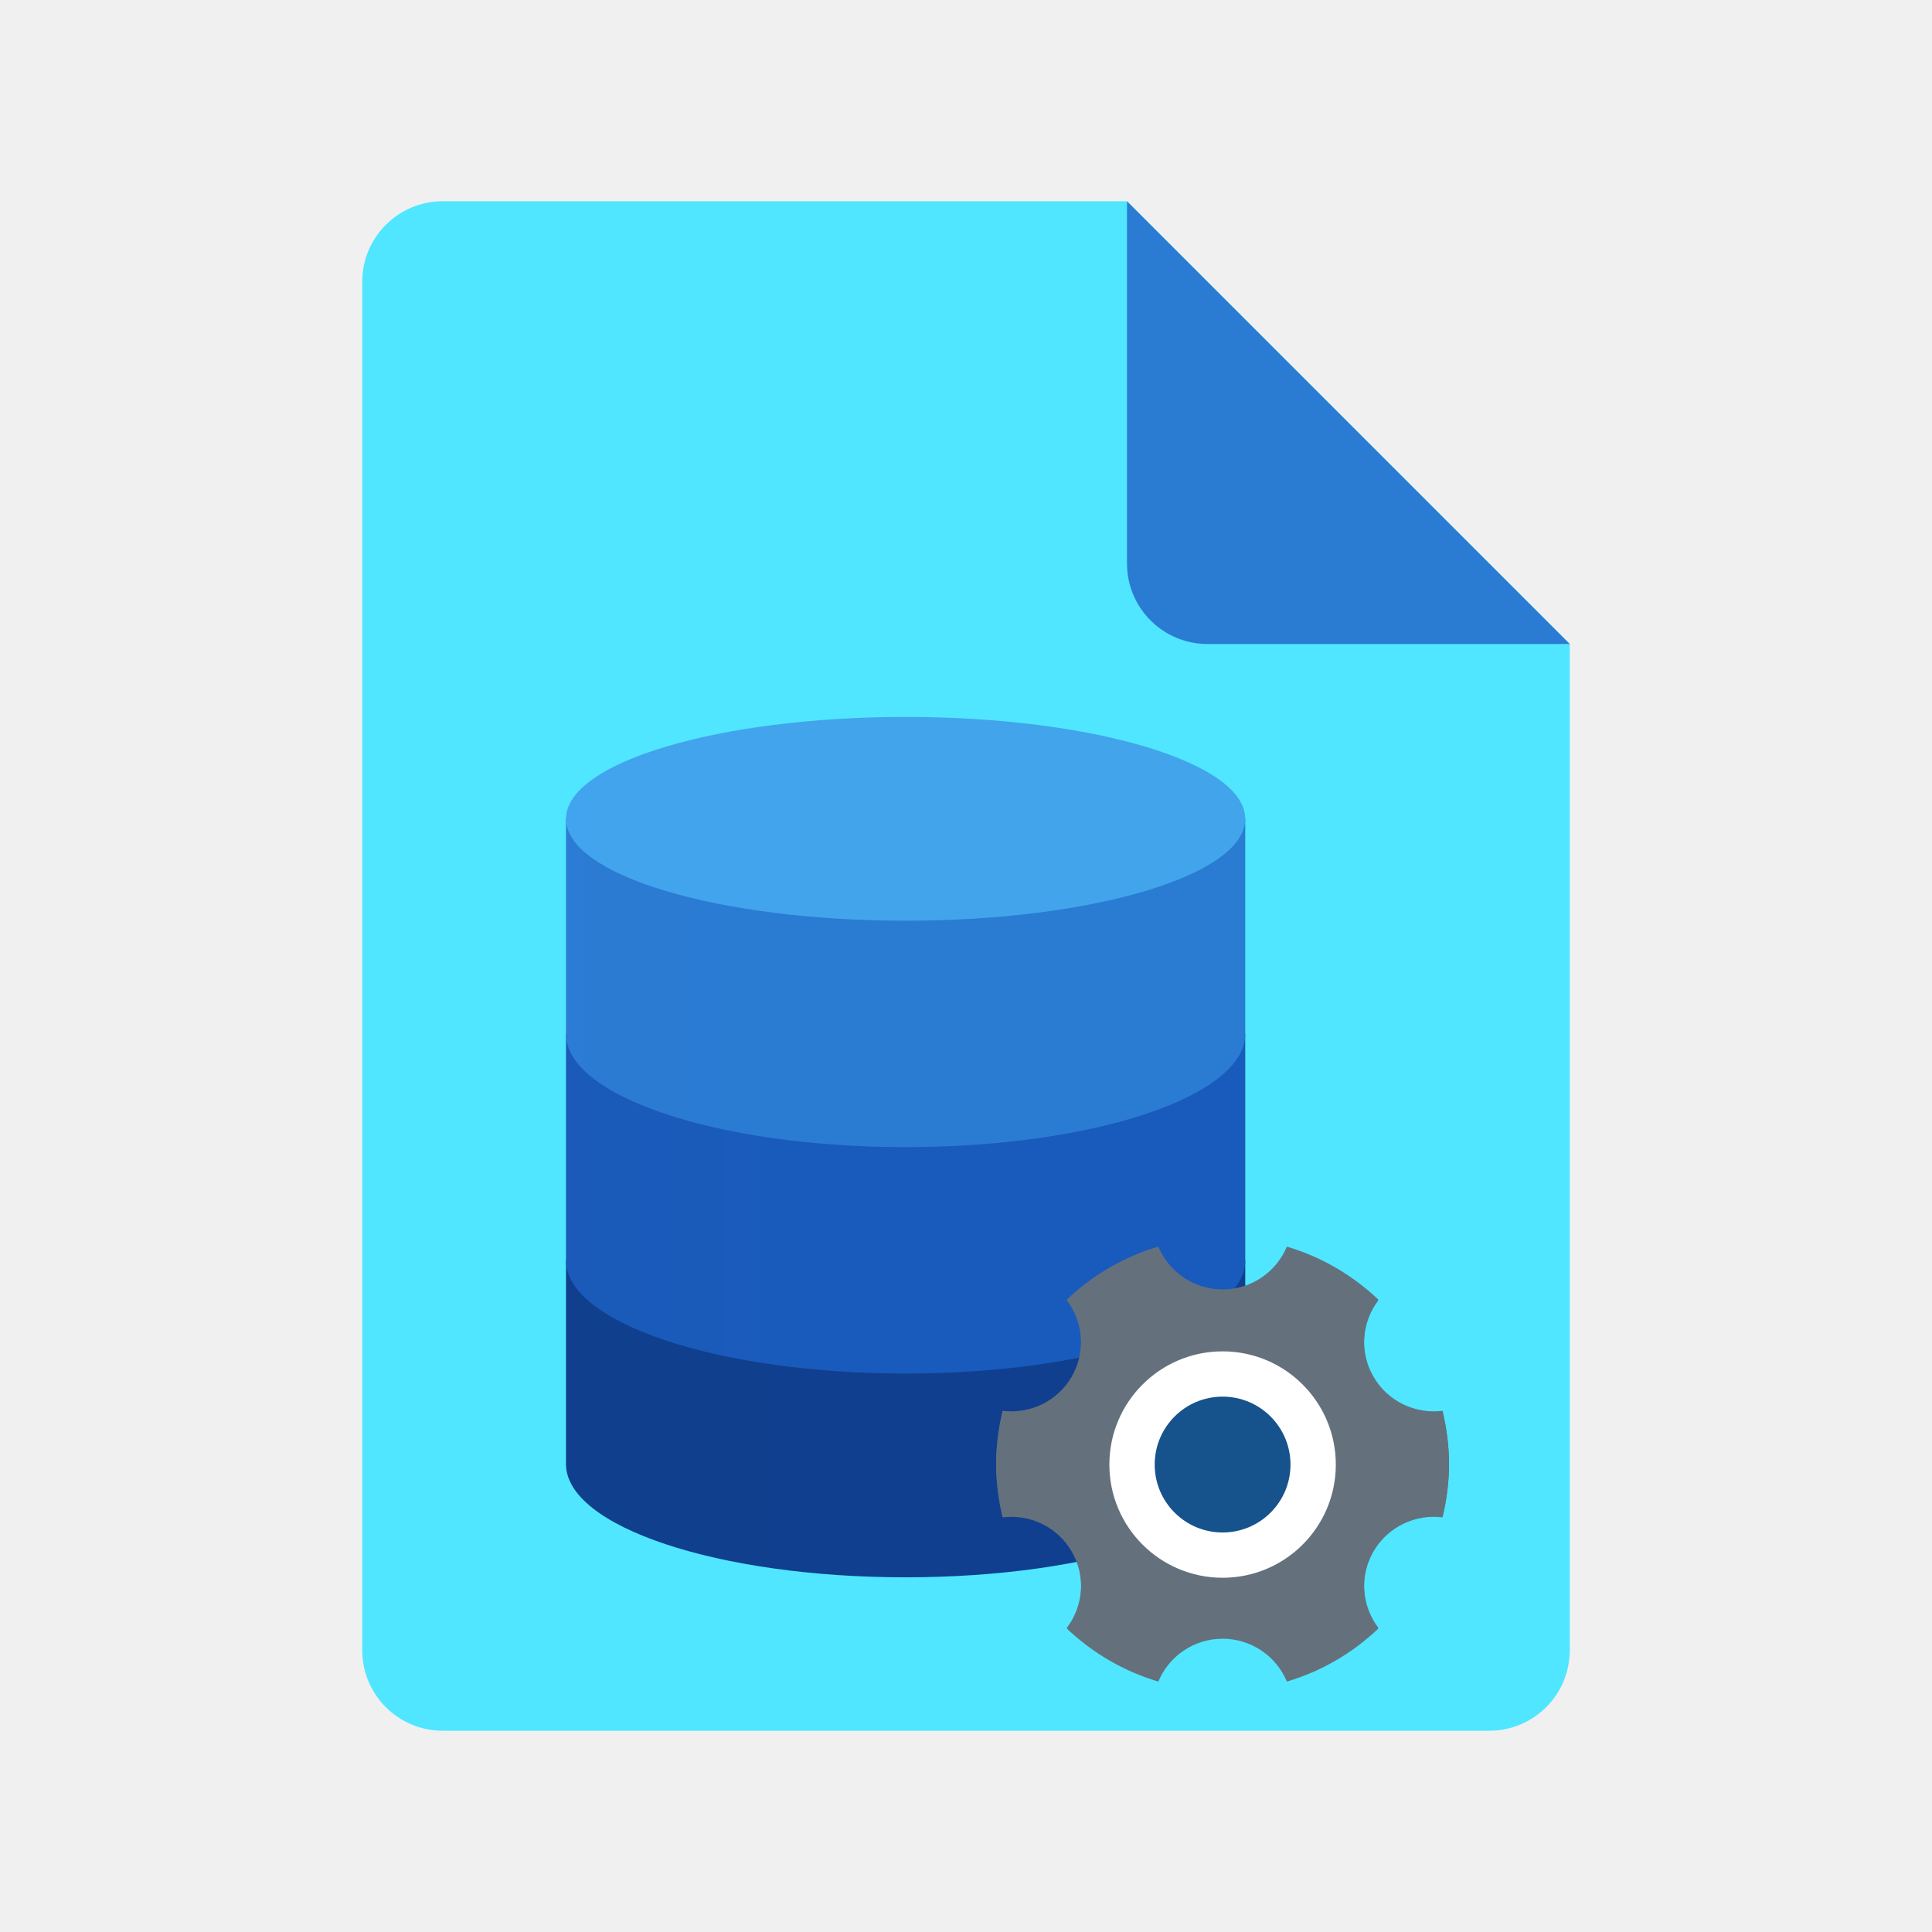
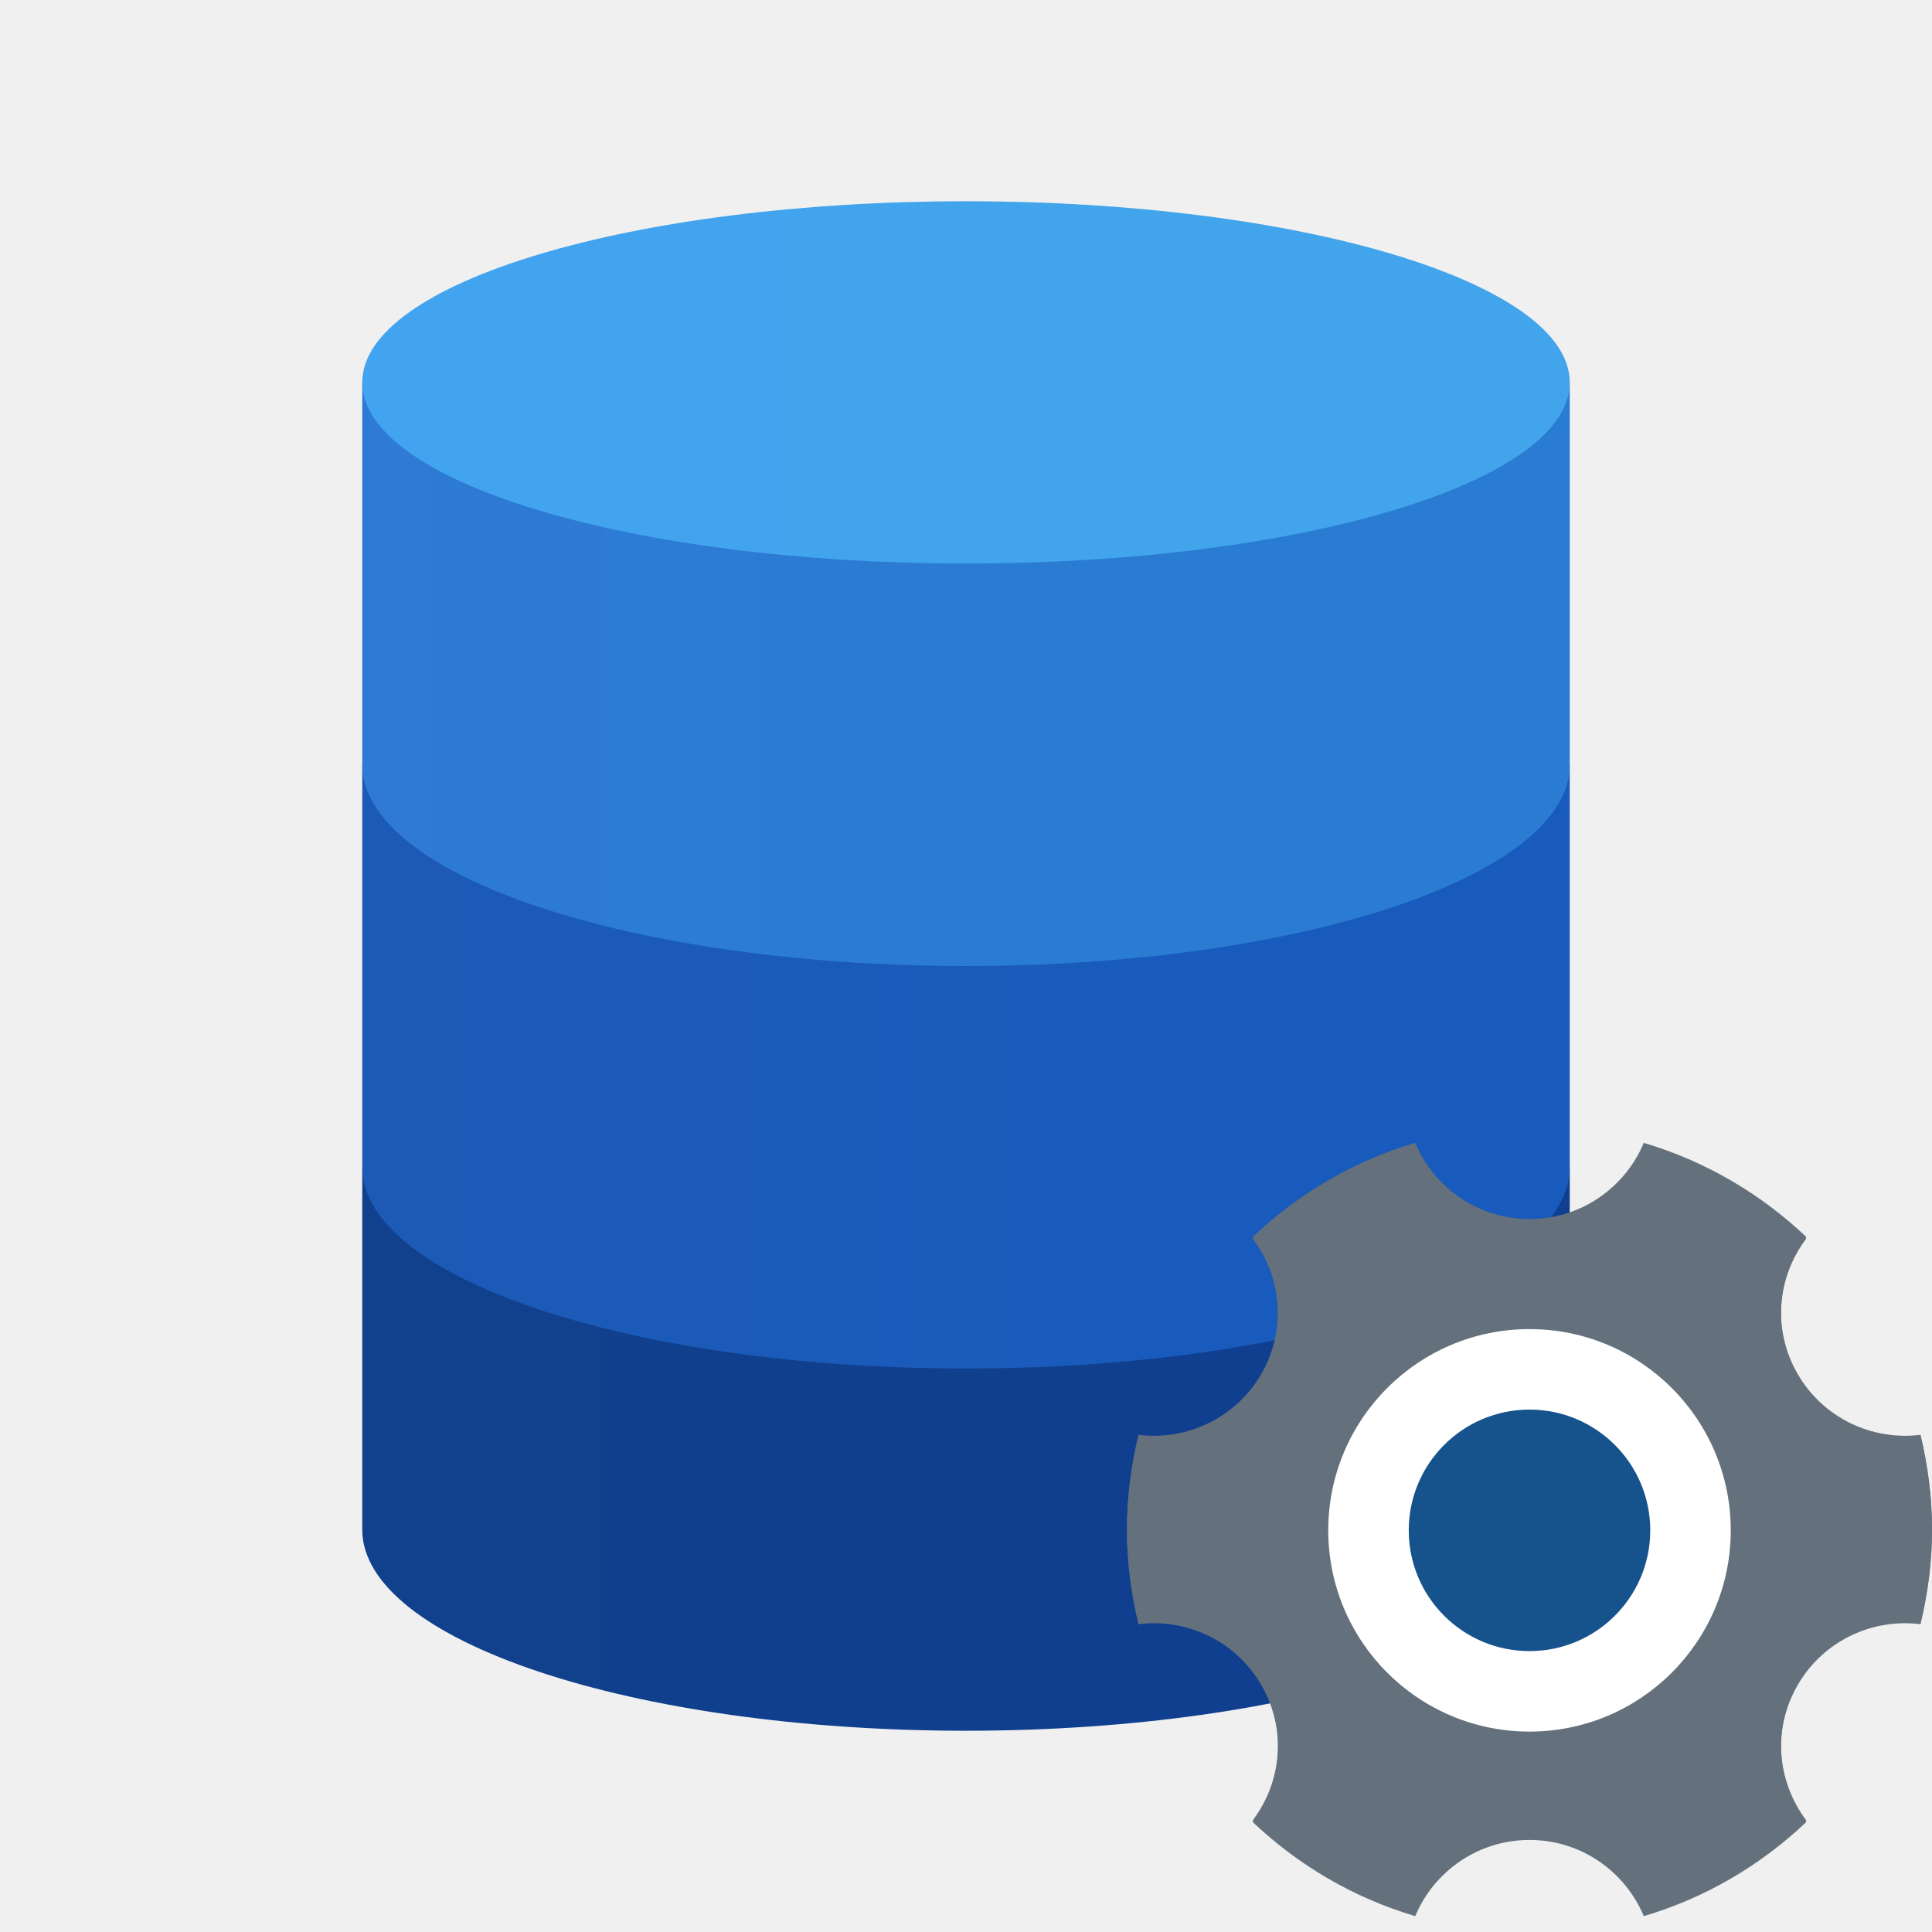
<svg xmlns="http://www.w3.org/2000/svg" xmlns:xlink="http://www.w3.org/1999/xlink" width="48px" height="48px" viewBox="0 0 48 48" version="1.1">
  <defs>
-     <linearGradient gradientUnits="userSpaceOnUse" x1="0.529" y1="10.472" x2="5.6" y2="5.4" id="gradient_1">
+     <linearGradient gradientUnits="userSpaceOnUse" x1="0" y1="7" x2="30" y2="7" id="gradient_1">
+       <stop offset="0%" stop-color="#11408A" />
+       <stop offset="100%" stop-color="#103F8F" />
+     </linearGradient>
+     <linearGradient gradientUnits="userSpaceOnUse" x1="0" y1="7.5" x2="30" y2="7.5" id="gradient_2">
+       <stop offset="0%" stop-color="#1D59B3" />
+       <stop offset="100%" stop-color="#195BBC" />
+     </linearGradient>
+     <linearGradient gradientUnits="userSpaceOnUse" x1="0" y1="7.25" x2="30" y2="7.25" id="gradient_3">
      <stop offset="0%" stop-color="#3079D6" />
      <stop offset="100%" stop-color="#297CD2" />
    </linearGradient>
-     <linearGradient gradientUnits="userSpaceOnUse" x1="-5.062" y1="-12.375" x2="11.812" y2="-12.375" id="gradient_2">
-       <stop offset="0%" stop-color="#11408A" />
-       <stop offset="100%" stop-color="#103F8F" />
-     </linearGradient>
-     <linearGradient gradientUnits="userSpaceOnUse" x1="-5.062" y1="-6.469" x2="11.812" y2="-6.469" id="gradient_3">
-       <stop offset="0%" stop-color="#1D59B3" />
-       <stop offset="100%" stop-color="#195BBC" />
-     </linearGradient>
-     <linearGradient gradientUnits="userSpaceOnUse" x1="-5.062" y1="-1.266" x2="11.812" y2="-1.266" id="gradient_4">
-       <stop offset="0%" stop-color="#3079D6" />
-       <stop offset="100%" stop-color="#297CD2" />
-     </linearGradient>
-     <linearGradient gradientUnits="userSpaceOnUse" x1="-5.062" y1="-0.281" x2="11.812" y2="-0.281" id="gradient_5">
+     <linearGradient gradientUnits="userSpaceOnUse" x1="0" y1="4.5" x2="30" y2="4.5" id="gradient_4">
      <stop offset="0%" stop-color="#42A3F2" />
      <stop offset="100%" stop-color="#42A4EB" />
    </linearGradient>
-     <linearGradient gradientUnits="userSpaceOnUse" x1="-13.956" y1="-14.411" x2="-5.948" y2="-6.402" id="gradient_6">
+     <linearGradient gradientUnits="userSpaceOnUse" x1="3.189" y1="2.775" x2="17.426" y2="17.012" id="gradient_5">
      <stop offset="0%" stop-color="#889097" />
      <stop offset="33.1%" stop-color="#848C94" />
      <stop offset="66.9%" stop-color="#78828B" />
      <stop offset="100%" stop-color="#64717C" />
    </linearGradient>
-     <linearGradient gradientUnits="userSpaceOnUse" x1="-13.207" y1="-13.195" x2="-17.455" y2="-17.443" id="gradient_7">
+     <linearGradient gradientUnits="userSpaceOnUse" x1="9.136" y1="9.137" x2="1.583" y2="1.584" id="gradient_6">
      <stop offset="0%" stop-color="#FFFFFF" />
      <stop offset="24.2%" stop-color="#F2F2F2" />
      <stop offset="100%" stop-color="#CCCCCC" />
    </linearGradient>
-     <linearGradient gradientUnits="userSpaceOnUse" x1="-19.412" y1="-19.401" x2="-16.386" y2="-16.374" id="gradient_8">
+     <linearGradient gradientUnits="userSpaceOnUse" x1="0.211" y1="0.211" x2="5.591" y2="5.591" id="gradient_7">
      <stop offset="0%" stop-color="#0D61A9" />
      <stop offset="36.3%" stop-color="#0E5FA4" />
      <stop offset="78%" stop-color="#135796" />
      <stop offset="100%" stop-color="#16528C" />
    </linearGradient>
-     <linearGradient gradientUnits="userSpaceOnUse" x1="-13.956" y1="-14.434" x2="-5.948" y2="-6.425" id="gradient_9">
+     <linearGradient gradientUnits="userSpaceOnUse" x1="3.189" y1="2.775" x2="17.426" y2="17.012" id="gradient_8">
      <stop offset="0%" stop-color="#889097" />
      <stop offset="33.1%" stop-color="#848C94" />
      <stop offset="66.9%" stop-color="#78828B" />
      <stop offset="100%" stop-color="#64717C" />
    </linearGradient>
-     <linearGradient gradientUnits="userSpaceOnUse" x1="-13.791" y1="-13.803" x2="-17.736" y2="-17.747" id="gradient_10">
+     <linearGradient gradientUnits="userSpaceOnUse" x1="8.483" y1="8.483" x2="1.47" y2="1.47" id="gradient_9">
      <stop offset="0%" stop-color="#FFFFFF" />
      <stop offset="24.2%" stop-color="#F2F2F2" />
      <stop offset="100%" stop-color="#CCCCCC" />
    </linearGradient>
-     <linearGradient gradientUnits="userSpaceOnUse" x1="-19.579" y1="-19.591" x2="-16.809" y2="-16.821" id="gradient_11">
+     <linearGradient gradientUnits="userSpaceOnUse" x1="0.193" y1="0.193" x2="5.117" y2="5.117" id="gradient_10">
      <stop offset="0%" stop-color="#0D61A9" />
      <stop offset="36.3%" stop-color="#0E5FA4" />
      <stop offset="78%" stop-color="#135796" />
      <stop offset="100%" stop-color="#16528C" />
    </linearGradient>
    <path d="M0 0L48 0L48 48L0 48L0 0Z" id="path_1" />
-     <clipPath id="mask_1">
+     <clipPath id="clip_1">
      <use xlink:href="#path_1" />
    </clipPath>
  </defs>
-   <g id="File-Icon-2">
-     <path d="M0 0L48 0L48 48L0 48L0 0Z" id="Background" fill="#FFFFFF" fill-opacity="0" fill-rule="evenodd" stroke="none" />
-     <path d="M39 16L39 41C39 42.105 38.105 43 37 43L11 43C9.895 43 9 42.105 9 41L9 7C9 5.895 9.895 5 11 5L28 5L39 16L39 16Z" id="Shape" fill="#50E6FF" stroke="none" />
-     <path d="M28 5L28 14C28 15.105 28.895 16 30 16L39 16L28 5L28 5Z" id="Shape" fill="url(#gradient_1)" stroke="none" />
-   </g>
-   <g id="svg" transform="translate(9 15)">
-     <g id="Database-Administrator-Icon">
-       <path d="M0 0L27 0L27 27L0 27L0 0L0 0Z" id="Background" fill="#FFFFFF" fill-opacity="0" fill-rule="evenodd" stroke="none" />
-       <path d="M21.938 16.312L5.062 16.312C5.062 16.312 5.062 21.182 5.062 21.375C5.062 22.928 8.84 24.188 13.5 24.188C18.16 24.188 21.938 22.928 21.938 21.375C21.938 21.182 21.938 16.312 21.938 16.312L21.938 16.312L21.938 16.312Z" id="Shape" fill="url(#gradient_2)" stroke="none" />
-       <path d="M21.938 10.688L5.062 10.688C5.062 10.688 5.062 16.12 5.062 16.312C5.062 17.866 8.84 19.125 13.5 19.125C18.16 19.125 21.938 17.866 21.938 16.312C21.938 16.12 21.938 10.688 21.938 10.688L21.938 10.688L21.938 10.688Z" id="Shape#1" fill="url(#gradient_3)" stroke="none" />
-       <path d="M21.938 5.344L5.062 5.344C5.062 5.344 5.062 10.495 5.062 10.688C5.062 12.241 8.84 13.5 13.5 13.5C18.16 13.5 21.938 12.241 21.938 10.688C21.938 10.495 21.938 5.344 21.938 5.344L21.938 5.344L21.938 5.344Z" id="Shape#2" fill="url(#gradient_4)" stroke="none" />
-       <path d="M5.062 5.344C5.062 3.946 8.84 2.812 13.5 2.812C18.16 2.812 21.938 3.946 21.938 5.344C21.938 6.742 18.16 7.875 13.5 7.875C8.84 7.875 5.062 6.742 5.062 5.344L5.062 5.344Z" id="Oval" fill="url(#gradient_5)" fill-rule="evenodd" stroke="none" />
-       <path d="M26.84 20.051C26.169 20.136 25.481 19.823 25.122 19.2C24.762 18.578 24.834 17.825 25.243 17.287C24.608 16.684 23.834 16.227 22.972 15.972C22.711 16.597 22.094 17.036 21.375 17.036C20.656 17.036 20.039 16.597 19.778 15.972C18.916 16.226 18.142 16.684 17.507 17.287C17.916 17.825 17.987 18.578 17.628 19.2C17.269 19.822 16.581 20.136 15.91 20.051C15.809 20.473 15.75 20.911 15.75 21.363C15.75 21.816 15.809 22.254 15.91 22.675C16.581 22.59 17.269 22.904 17.628 23.527C17.988 24.149 17.916 24.901 17.507 25.44C18.142 26.043 18.916 26.499 19.778 26.755C20.039 26.13 20.656 25.69 21.375 25.69C22.094 25.69 22.711 26.129 22.972 26.755C23.834 26.5 24.608 26.043 25.243 25.44C24.834 24.901 24.763 24.149 25.122 23.527C25.481 22.904 26.169 22.59 26.84 22.675C26.941 22.254 27 21.816 27 21.363C27 20.911 26.941 20.473 26.84 20.051L26.84 20.051L26.84 20.051Z" id="Shape#3" fill="url(#gradient_6)" stroke="none" />
-       <path d="M18.346 21.363C18.346 19.69 19.702 18.334 21.375 18.334C23.048 18.334 24.404 19.69 24.404 21.363C24.404 23.036 23.048 24.392 21.375 24.392C19.702 24.392 18.346 23.036 18.346 21.363L18.346 21.363Z" id="Circle" fill="url(#gradient_7)" fill-rule="evenodd" stroke="none" />
-       <path d="M19.531 21.363C19.531 20.345 20.357 19.519 21.375 19.519C22.393 19.519 23.219 20.345 23.219 21.363C23.219 22.381 22.393 23.207 21.375 23.207C20.357 23.207 19.531 22.381 19.531 21.363L19.531 21.363Z" id="Circle#1" fill="url(#gradient_8)" fill-rule="evenodd" stroke="none" />
-       <path d="M26.84 20.075C26.169 20.159 25.481 19.846 25.122 19.223C24.762 18.601 24.834 17.848 25.243 17.31C24.608 16.707 23.834 16.25 22.972 15.995C22.711 16.62 22.094 17.059 21.375 17.059C20.656 17.059 20.039 16.62 19.778 15.995C18.916 16.25 18.142 16.707 17.507 17.31C17.916 17.848 17.987 18.601 17.628 19.223C17.269 19.845 16.581 20.159 15.91 20.075C15.809 20.496 15.75 20.934 15.75 21.387C15.75 21.84 15.809 22.277 15.91 22.699C16.581 22.614 17.269 22.927 17.628 23.55C17.988 24.172 17.916 24.925 17.507 25.463C18.142 26.066 18.916 26.523 19.778 26.778C20.039 26.153 20.656 25.714 21.375 25.714C22.094 25.714 22.711 26.153 22.972 26.778C23.834 26.524 24.608 26.066 25.243 25.463C24.834 24.925 24.763 24.172 25.122 23.55C25.481 22.928 26.169 22.614 26.84 22.699C26.941 22.277 27 21.839 27 21.387C27 20.934 26.941 20.496 26.84 20.075L26.84 20.075L26.84 20.075Z" id="Shape#4" fill="url(#gradient_9)" stroke="none" />
-       <path d="M18.562 21.387C18.562 19.834 19.822 18.574 21.375 18.574C22.928 18.574 24.188 19.834 24.188 21.387C24.188 22.94 22.928 24.199 21.375 24.199C19.822 24.199 18.562 22.94 18.562 21.387L18.562 21.387Z" id="Circle#2" fill="url(#gradient_10)" fill-rule="evenodd" stroke="none" />
-       <path d="M19.688 21.387C19.688 20.455 20.443 19.699 21.375 19.699C22.307 19.699 23.062 20.455 23.062 21.387C23.062 22.319 22.307 23.074 21.375 23.074C20.443 23.074 19.688 22.319 19.688 21.387L19.688 21.387Z" id="Circle#3" fill="url(#gradient_11)" fill-rule="evenodd" stroke="none" />
-     </g>
+   <g id="Database Administrator" clip-path="url(#clip_1)">
+     <path d="M0 0L48 0L48 48L0 48L0 0Z" id="Database-Administrator" fill="none" fill-rule="evenodd" stroke="none" />
+     <path d="M39 29L9 29C9 29 9 37.657 9 38C9 40.761 15.716 43 24 43C32.284 43 39 40.761 39 38C39 37.657 39 29 39 29L39 29Z" id="Shape" fill="url(#gradient_1)" stroke="none" />
+     <path d="M39 19L9 19C9 19 9 28.657 9 29C9 31.761 15.716 34 24 34C32.284 34 39 31.761 39 29C39 28.657 39 19 39 19L39 19Z" id="Shape" fill="url(#gradient_2)" stroke="none" />
+     <path d="M39 9.5L9 9.5C9 9.5 9 18.657 9 19C9 21.761 15.716 24 24 24C32.284 24 39 21.761 39 19C39 18.657 39 9.5 39 9.5L39 9.5Z" id="Shape" fill="url(#gradient_3)" stroke="none" />
+     <path d="M9 9.5C9 7.015 15.716 5 24 5C32.284 5 39 7.015 39 9.5C39 11.985 32.284 14 24 14C15.716 14 9 11.985 9 9.5Z" id="Oval" fill="url(#gradient_4)" fill-rule="evenodd" stroke="none" />
+     <path d="M47.715 35.647C46.522 35.798 45.3 35.24 44.661 34.133C44.022 33.027 44.149 31.689 44.877 30.732C43.748 29.66 42.372 28.848 40.839 28.394C40.375 29.505 39.279 30.287 38 30.287C36.721 30.287 35.625 29.506 35.161 28.394C33.628 28.847 32.252 29.66 31.123 30.732C31.85 31.689 31.977 33.027 31.339 34.133C30.7 35.239 29.478 35.798 28.285 35.647C28.105 36.396 28 37.175 28 37.979C28 38.784 28.105 39.562 28.285 40.311C29.478 40.16 30.7 40.718 31.339 41.825C31.978 42.931 31.851 44.269 31.123 45.226C32.252 46.298 33.628 47.11 35.161 47.564C35.625 46.453 36.721 45.671 38 45.671C39.279 45.671 40.375 46.452 40.839 47.564C42.372 47.111 43.748 46.298 44.877 45.226C44.15 44.269 44.023 42.931 44.661 41.825C45.3 40.719 46.522 40.16 47.715 40.311C47.895 39.562 48 38.784 48 37.979C48 37.175 47.895 36.396 47.715 35.647L47.715 35.647Z" id="Shape" fill="url(#gradient_5)" stroke="none" />
+     <path d="M32.615 37.979C32.615 35.005 35.026 32.594 38 32.594C40.974 32.594 43.385 35.005 43.385 37.979C43.385 40.953 40.974 43.364 38 43.364C35.026 43.364 32.615 40.953 32.615 37.979Z" id="Circle" fill="url(#gradient_6)" fill-rule="evenodd" stroke="none" />
+     <path d="M34.722 37.979C34.722 36.169 36.19 34.701 38 34.701C39.81 34.701 41.278 36.169 41.278 37.979C41.278 39.789 39.81 41.257 38 41.257C36.19 41.257 34.722 39.789 34.722 37.979Z" id="Circle" fill="url(#gradient_7)" fill-rule="evenodd" stroke="none" />
+     <path d="M47.715 35.688C46.522 35.839 45.3 35.281 44.661 34.174C44.022 33.068 44.149 31.73 44.877 30.773C43.748 29.701 42.372 28.889 40.839 28.435C40.375 29.546 39.279 30.328 38 30.328C36.721 30.328 35.625 29.547 35.161 28.435C33.628 28.888 32.252 29.701 31.123 30.773C31.85 31.73 31.977 33.068 31.339 34.174C30.7 35.28 29.478 35.839 28.285 35.688C28.105 36.438 28 37.216 28 38.021C28 38.826 28.105 39.604 28.285 40.353C29.478 40.202 30.7 40.76 31.339 41.867C31.978 42.973 31.851 44.311 31.123 45.268C32.252 46.34 33.628 47.152 35.161 47.606C35.625 46.495 36.721 45.713 38 45.713C39.279 45.713 40.375 46.494 40.839 47.606C42.372 47.153 43.748 46.34 44.877 45.268C44.15 44.311 44.023 42.973 44.661 41.867C45.3 40.761 46.522 40.202 47.715 40.353C47.895 39.604 48 38.825 48 38.021C48 37.216 47.895 36.438 47.715 35.688L47.715 35.688Z" id="Shape" fill="url(#gradient_8)" stroke="none" />
+     <path d="M33 38.021C33 35.26 35.239 33.021 38 33.021C40.761 33.021 43 35.26 43 38.021C43 40.782 40.761 43.021 38 43.021C35.239 43.021 33 40.782 33 38.021Z" id="Circle" fill="url(#gradient_9)" fill-rule="evenodd" stroke="none" />
+     <path d="M35 38.021C35 36.364 36.343 35.021 38 35.021C39.657 35.021 41 36.364 41 38.021C41 39.678 39.657 41.021 38 41.021C36.343 41.021 35 39.678 35 38.021Z" id="Circle" fill="url(#gradient_10)" fill-rule="evenodd" stroke="none" />
  </g>
</svg>
